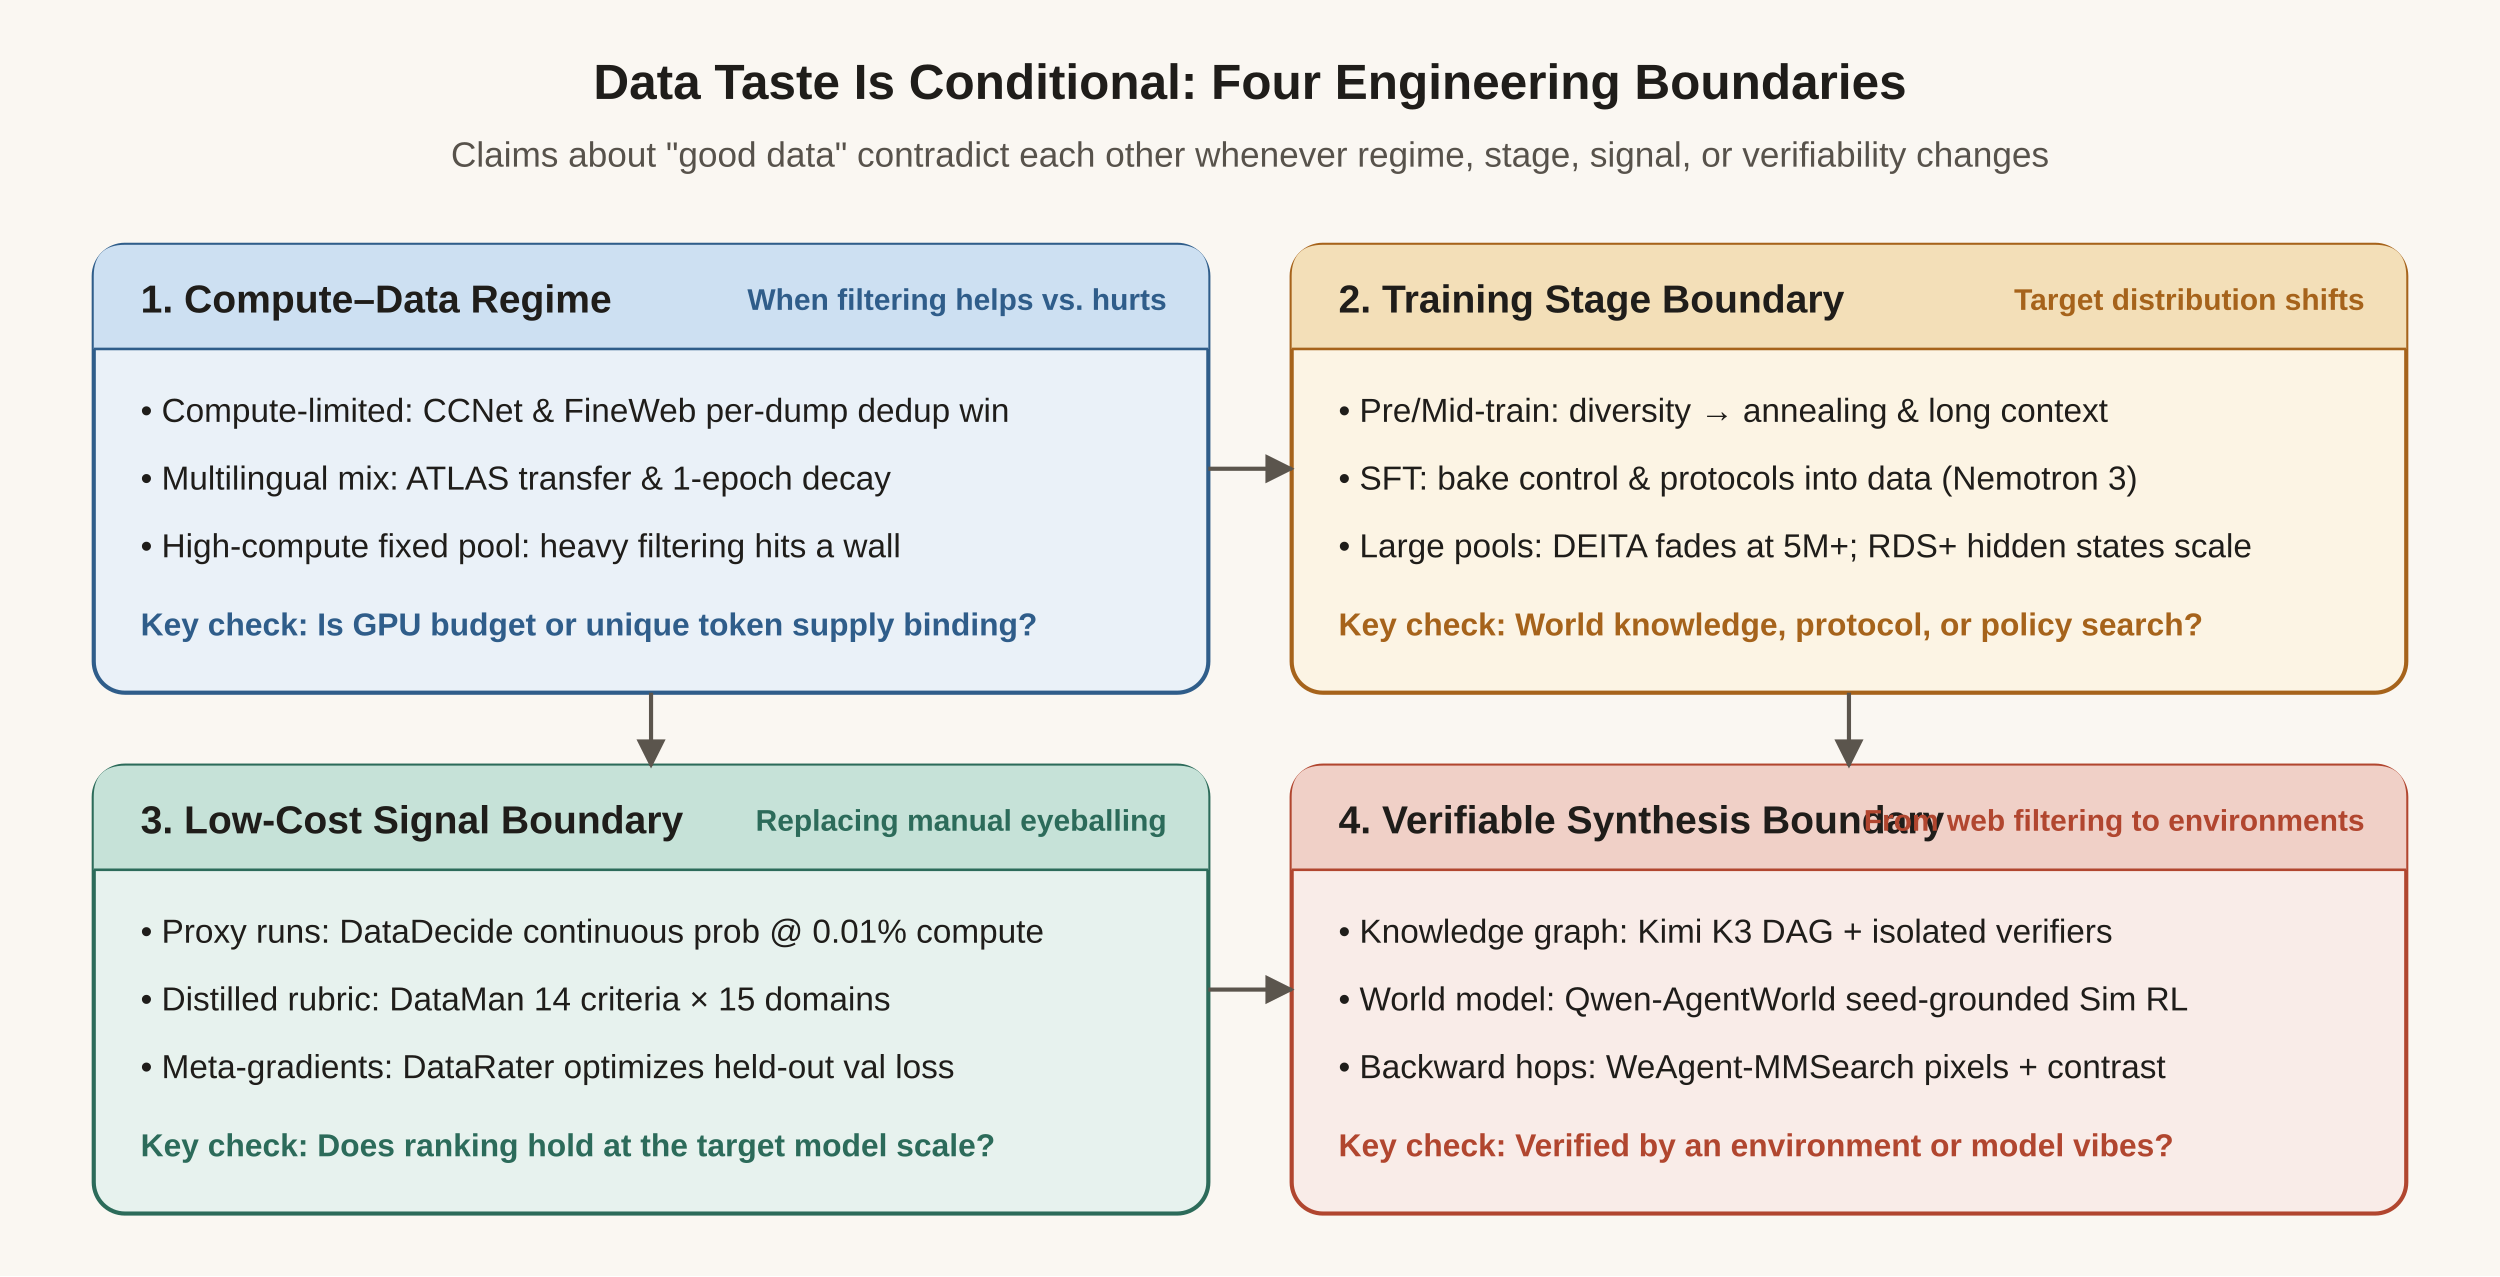
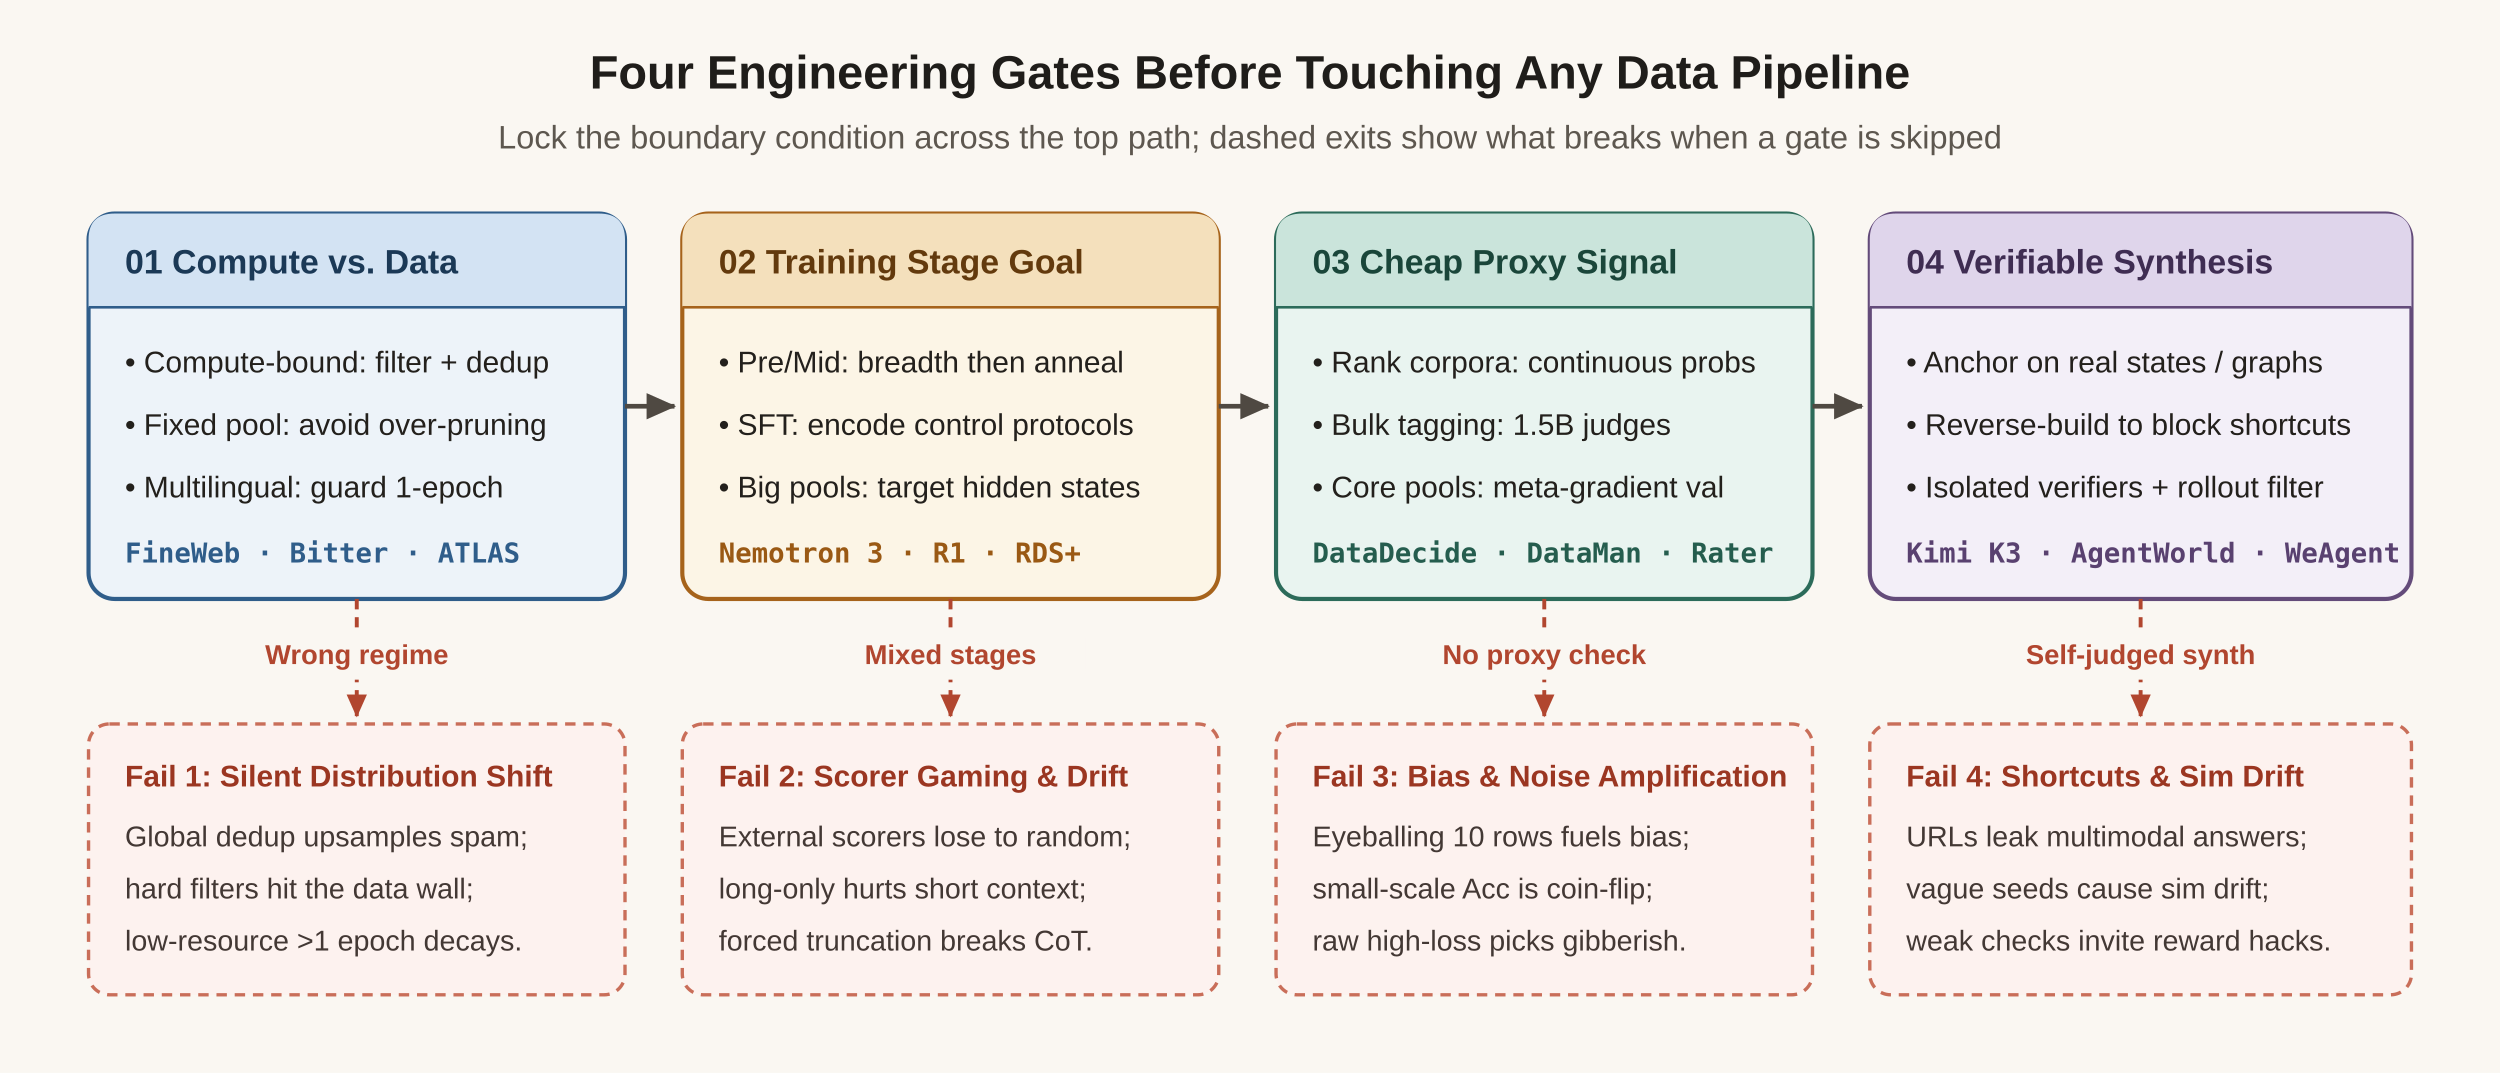
- <svg xmlns="http://www.w3.org/2000/svg" viewBox="0 0 960 490" width="960" height="490" role="img" aria-labelledby="title desc">
+ <svg xmlns="http://www.w3.org/2000/svg" viewBox="0 0 960 412" width="960" height="412" role="img" aria-labelledby="title desc">
  <defs>
-     <marker id="arrow-stone" viewBox="0 0 10 10" refX="9" refY="5" markerWidth="7" markerHeight="7" orient="auto-start-reverse">
-       <path d="M0 0 L10 5 L0 10 z" fill="#5b554d" />
+     <marker id="arrow-main" viewBox="0 0 10 10" refX="8.5" refY="5" markerWidth="7" markerHeight="7" orient="auto">
+       <path d="M0 1 L9 5 L0 9 z" fill="#4f4942" />
+     </marker>
+     <marker id="arrow-fail" viewBox="0 0 10 10" refX="8.5" refY="5" markerWidth="6.5" markerHeight="6.5" orient="auto">
+       <path d="M0 1 L9 5 L0 9 z" fill="#b1462f" />
    </marker>
  </defs>
-   <rect width="960" height="490" fill="#faf7f2" />
-   <text font-family="-apple-system, BlinkMacSystemFont, 'Segoe UI', 'Helvetica Neue', Arial, sans-serif" x="480" y="38" font-size="19" font-weight="700" fill="#1f1d1a" text-anchor="middle">Data Taste Is Conditional: Four Engineering Boundaries</text>
-   <text font-family="-apple-system, BlinkMacSystemFont, 'Segoe UI', 'Helvetica Neue', Arial, sans-serif" x="480" y="64" font-size="13.5" fill="#57524b" text-anchor="middle">Claims about "good data" contradict each other whenever regime, stage, signal, or verifiability changes</text>
-   <rect x="36" y="94" width="428" height="172" rx="12" fill="#eaf1f8" stroke="#2f5d8a" stroke-width="1.6" />
-   <path d="M48 94 H452 Q464 94 464 106 V134 H36 V106 Q36 94 48 94 Z" fill="#cde0f2" />
-   <line x1="36" y1="134" x2="464" y2="134" stroke="#2f5d8a" stroke-width="1" />
-   <text font-family="-apple-system, BlinkMacSystemFont, 'Segoe UI', 'Helvetica Neue', Arial, sans-serif" x="54" y="120" font-size="15" font-weight="700" fill="#1f1d1a">1. Compute–Data Regime</text>
-   <text font-family="-apple-system, BlinkMacSystemFont, 'Segoe UI', 'Helvetica Neue', Arial, sans-serif" x="448" y="119" font-size="11.5" font-weight="600" fill="#2f5d8a" text-anchor="end">When filtering helps vs. hurts</text>
-   <text font-family="-apple-system, BlinkMacSystemFont, 'Segoe UI', 'Helvetica Neue', Arial, sans-serif" x="54" y="162" font-size="12.8" fill="#1f1d1a">• Compute-limited: CCNet &amp; FineWeb per-dump dedup win</text>
-   <text font-family="-apple-system, BlinkMacSystemFont, 'Segoe UI', 'Helvetica Neue', Arial, sans-serif" x="54" y="188" font-size="12.8" fill="#1f1d1a">• Multilingual mix: ATLAS transfer &amp; 1-epoch decay</text>
-   <text font-family="-apple-system, BlinkMacSystemFont, 'Segoe UI', 'Helvetica Neue', Arial, sans-serif" x="54" y="214" font-size="12.8" fill="#1f1d1a">• High-compute fixed pool: heavy filtering hits a wall</text>
-   <text font-family="-apple-system, BlinkMacSystemFont, 'Segoe UI', 'Helvetica Neue', Arial, sans-serif" x="54" y="244" font-size="12.2" font-weight="600" fill="#2f5d8a">Key check: Is GPU budget or unique token supply binding?</text>
-   <rect x="496" y="94" width="428" height="172" rx="12" fill="#fcf4e4" stroke="#a6631b" stroke-width="1.6" />
-   <path d="M508 94 H912 Q924 94 924 106 V134 H496 V106 Q496 94 508 94 Z" fill="#f3dfb8" />
-   <line x1="496" y1="134" x2="924" y2="134" stroke="#a6631b" stroke-width="1" />
-   <text font-family="-apple-system, BlinkMacSystemFont, 'Segoe UI', 'Helvetica Neue', Arial, sans-serif" x="514" y="120" font-size="15" font-weight="700" fill="#1f1d1a">2. Training Stage Boundary</text>
-   <text font-family="-apple-system, BlinkMacSystemFont, 'Segoe UI', 'Helvetica Neue', Arial, sans-serif" x="908" y="119" font-size="11.5" font-weight="600" fill="#a6631b" text-anchor="end">Target distribution shifts</text>
-   <text font-family="-apple-system, BlinkMacSystemFont, 'Segoe UI', 'Helvetica Neue', Arial, sans-serif" x="514" y="162" font-size="12.8" fill="#1f1d1a">• Pre/Mid-train: diversity → annealing &amp; long context</text>
-   <text font-family="-apple-system, BlinkMacSystemFont, 'Segoe UI', 'Helvetica Neue', Arial, sans-serif" x="514" y="188" font-size="12.8" fill="#1f1d1a">• SFT: bake control &amp; protocols into data (Nemotron 3)</text>
-   <text font-family="-apple-system, BlinkMacSystemFont, 'Segoe UI', 'Helvetica Neue', Arial, sans-serif" x="514" y="214" font-size="12.8" fill="#1f1d1a">• Large pools: DEITA fades at 5M+; RDS+ hidden states scale</text>
-   <text font-family="-apple-system, BlinkMacSystemFont, 'Segoe UI', 'Helvetica Neue', Arial, sans-serif" x="514" y="244" font-size="12.2" font-weight="600" fill="#a6631b">Key check: World knowledge, protocol, or policy search?</text>
-   <rect x="36" y="294" width="428" height="172" rx="12" fill="#e7f2ee" stroke="#2c6b5a" stroke-width="1.6" />
-   <path d="M48 294 H452 Q464 294 464 306 V334 H36 V306 Q36 294 48 294 Z" fill="#c6e2d8" />
-   <line x1="36" y1="334" x2="464" y2="334" stroke="#2c6b5a" stroke-width="1" />
-   <text font-family="-apple-system, BlinkMacSystemFont, 'Segoe UI', 'Helvetica Neue', Arial, sans-serif" x="54" y="320" font-size="15" font-weight="700" fill="#1f1d1a">3. Low-Cost Signal Boundary</text>
-   <text font-family="-apple-system, BlinkMacSystemFont, 'Segoe UI', 'Helvetica Neue', Arial, sans-serif" x="448" y="319" font-size="11.5" font-weight="600" fill="#2c6b5a" text-anchor="end">Replacing manual eyeballing</text>
-   <text font-family="-apple-system, BlinkMacSystemFont, 'Segoe UI', 'Helvetica Neue', Arial, sans-serif" x="54" y="362" font-size="12.8" fill="#1f1d1a">• Proxy runs: DataDecide continuous prob @ 0.01% compute</text>
-   <text font-family="-apple-system, BlinkMacSystemFont, 'Segoe UI', 'Helvetica Neue', Arial, sans-serif" x="54" y="388" font-size="12.8" fill="#1f1d1a">• Distilled rubric: DataMan 14 criteria × 15 domains</text>
-   <text font-family="-apple-system, BlinkMacSystemFont, 'Segoe UI', 'Helvetica Neue', Arial, sans-serif" x="54" y="414" font-size="12.8" fill="#1f1d1a">• Meta-gradients: DataRater optimizes held-out val loss</text>
-   <text font-family="-apple-system, BlinkMacSystemFont, 'Segoe UI', 'Helvetica Neue', Arial, sans-serif" x="54" y="444" font-size="12.2" font-weight="600" fill="#2c6b5a">Key check: Does ranking hold at the target model scale?</text>
-   <rect x="496" y="294" width="428" height="172" rx="12" fill="#f9ece8" stroke="#b1462f" stroke-width="1.6" />
-   <path d="M508 294 H912 Q924 294 924 306 V334 H496 V306 Q496 294 508 294 Z" fill="#f0d0c7" />
-   <line x1="496" y1="334" x2="924" y2="334" stroke="#b1462f" stroke-width="1" />
-   <text font-family="-apple-system, BlinkMacSystemFont, 'Segoe UI', 'Helvetica Neue', Arial, sans-serif" x="514" y="320" font-size="15" font-weight="700" fill="#1f1d1a">4. Verifiable Synthesis Boundary</text>
-   <text font-family="-apple-system, BlinkMacSystemFont, 'Segoe UI', 'Helvetica Neue', Arial, sans-serif" x="908" y="319" font-size="11.5" font-weight="600" fill="#b1462f" text-anchor="end">From web filtering to environments</text>
-   <text font-family="-apple-system, BlinkMacSystemFont, 'Segoe UI', 'Helvetica Neue', Arial, sans-serif" x="514" y="362" font-size="12.8" fill="#1f1d1a">• Knowledge graph: Kimi K3 DAG + isolated verifiers</text>
-   <text font-family="-apple-system, BlinkMacSystemFont, 'Segoe UI', 'Helvetica Neue', Arial, sans-serif" x="514" y="388" font-size="12.8" fill="#1f1d1a">• World model: Qwen-AgentWorld seed-grounded Sim RL</text>
-   <text font-family="-apple-system, BlinkMacSystemFont, 'Segoe UI', 'Helvetica Neue', Arial, sans-serif" x="514" y="414" font-size="12.8" fill="#1f1d1a">• Backward hops: WeAgent-MMSearch pixels + contrast</text>
-   <text font-family="-apple-system, BlinkMacSystemFont, 'Segoe UI', 'Helvetica Neue', Arial, sans-serif" x="514" y="444" font-size="12.2" font-weight="600" fill="#b1462f">Key check: Verified by an environment or model vibes?</text>
-   <line x1="464" y1="180" x2="496" y2="180" stroke="#5b554d" stroke-width="1.6" marker-end="url(#arrow-stone)" />
-   <line x1="710" y1="266" x2="710" y2="294" stroke="#5b554d" stroke-width="1.6" marker-end="url(#arrow-stone)" />
-   <line x1="250" y1="266" x2="250" y2="294" stroke="#5b554d" stroke-width="1.6" marker-end="url(#arrow-stone)" />
-   <line x1="464" y1="380" x2="496" y2="380" stroke="#5b554d" stroke-width="1.6" marker-end="url(#arrow-stone)" />
+   <rect width="960" height="412" fill="#faf7f2" />
+   <text font-family="-apple-system, BlinkMacSystemFont, 'Segoe UI', 'Helvetica Neue', Arial, sans-serif" x="480" y="34" font-size="18" font-weight="700" fill="#1f1d1a" text-anchor="middle">Four Engineering Gates Before Touching Any Data Pipeline</text>
+   <text font-family="-apple-system, BlinkMacSystemFont, 'Segoe UI', 'Helvetica Neue', Arial, sans-serif" x="480" y="57" font-size="12.5" fill="#5d574f" text-anchor="middle">Lock the boundary condition across the top path; dashed exits show what breaks when a gate is skipped</text>
+   <rect x="34" y="82" width="206" height="148" rx="10" fill="#edf3f9" stroke="#2f5d8a" stroke-width="1.6" />
+   <path d="M44 82 H230 Q240 82 240 92 V118 H34 V92 Q34 82 44 82 Z" fill="#d3e3f3" />
+   <line x1="34" y1="118" x2="240" y2="118" stroke="#2f5d8a" stroke-width="1" />
+   <text font-family="-apple-system, BlinkMacSystemFont, 'Segoe UI', Arial, sans-serif" x="48" y="105" font-size="13" font-weight="700" fill="#1b3956">01 Compute vs. Data</text>
+   <text font-family="-apple-system, BlinkMacSystemFont, 'Segoe UI', Arial, sans-serif" x="48" y="143" font-size="11.5" fill="#23201c">• Compute-bound: filter + dedup</text>
+   <text font-family="-apple-system, BlinkMacSystemFont, 'Segoe UI', Arial, sans-serif" x="48" y="167" font-size="11.5" fill="#23201c">• Fixed pool: avoid over-pruning</text>
+   <text font-family="-apple-system, BlinkMacSystemFont, 'Segoe UI', Arial, sans-serif" x="48" y="191" font-size="11.5" fill="#23201c">• Multilingual: guard 1-epoch</text>
+   <text font-family="ui-monospace, SFMono-Regular, Menlo, monospace" x="48" y="216" font-size="10.5" font-weight="600" fill="#2f5d8a">FineWeb · Bitter · ATLAS</text>
+   <rect x="262" y="82" width="206" height="148" rx="10" fill="#fcf5e6" stroke="#a6631b" stroke-width="1.6" />
+   <path d="M272 82 H458 Q468 82 468 92 V118 H262 V92 Q262 82 272 82 Z" fill="#f4e0bc" />
+   <line x1="262" y1="118" x2="468" y2="118" stroke="#a6631b" stroke-width="1" />
+   <text font-family="-apple-system, BlinkMacSystemFont, 'Segoe UI', Arial, sans-serif" x="276" y="105" font-size="13" font-weight="700" fill="#633a0d">02 Training Stage Goal</text>
+   <text font-family="-apple-system, BlinkMacSystemFont, 'Segoe UI', Arial, sans-serif" x="276" y="143" font-size="11.5" fill="#23201c">• Pre/Mid: breadth then anneal</text>
+   <text font-family="-apple-system, BlinkMacSystemFont, 'Segoe UI', Arial, sans-serif" x="276" y="167" font-size="11.5" fill="#23201c">• SFT: encode control protocols</text>
+   <text font-family="-apple-system, BlinkMacSystemFont, 'Segoe UI', Arial, sans-serif" x="276" y="191" font-size="11.5" fill="#23201c">• Big pools: target hidden states</text>
+   <text font-family="ui-monospace, SFMono-Regular, Menlo, monospace" x="276" y="216" font-size="10.5" font-weight="600" fill="#9a5914">Nemotron 3 · R1 · RDS+</text>
+   <rect x="490" y="82" width="206" height="148" rx="10" fill="#e9f4f0" stroke="#2c6b5a" stroke-width="1.6" />
+   <path d="M500 82 H686 Q696 82 696 92 V118 H490 V92 Q490 82 500 82 Z" fill="#cae4db" />
+   <line x1="490" y1="118" x2="696" y2="118" stroke="#2c6b5a" stroke-width="1" />
+   <text font-family="-apple-system, BlinkMacSystemFont, 'Segoe UI', Arial, sans-serif" x="504" y="105" font-size="13" font-weight="700" fill="#1a463a">03 Cheap Proxy Signal</text>
+   <text font-family="-apple-system, BlinkMacSystemFont, 'Segoe UI', Arial, sans-serif" x="504" y="143" font-size="11.5" fill="#23201c">• Rank corpora: continuous probs</text>
+   <text font-family="-apple-system, BlinkMacSystemFont, 'Segoe UI', Arial, sans-serif" x="504" y="167" font-size="11.5" fill="#23201c">• Bulk tagging: 1.5B judges</text>
+   <text font-family="-apple-system, BlinkMacSystemFont, 'Segoe UI', Arial, sans-serif" x="504" y="191" font-size="11.5" fill="#23201c">• Core pools: meta-gradient val</text>
+   <text font-family="ui-monospace, SFMono-Regular, Menlo, monospace" x="504" y="216" font-size="10.5" font-weight="600" fill="#255d4e">DataDecide · DataMan · Rater</text>
+   <rect x="718" y="82" width="208" height="148" rx="10" fill="#f3eff8" stroke="#634b7a" stroke-width="1.6" />
+   <path d="M728 82 H916 Q926 82 926 92 V118 H718 V92 Q718 82 728 82 Z" fill="#dfd5eb" />
+   <line x1="718" y1="118" x2="926" y2="118" stroke="#634b7a" stroke-width="1" />
+   <text font-family="-apple-system, BlinkMacSystemFont, 'Segoe UI', Arial, sans-serif" x="732" y="105" font-size="13" font-weight="700" fill="#3f2d52">04 Verifiable Synthesis</text>
+   <text font-family="-apple-system, BlinkMacSystemFont, 'Segoe UI', Arial, sans-serif" x="732" y="143" font-size="11.5" fill="#23201c">• Anchor on real states / graphs</text>
+   <text font-family="-apple-system, BlinkMacSystemFont, 'Segoe UI', Arial, sans-serif" x="732" y="167" font-size="11.5" fill="#23201c">• Reverse-build to block shortcuts</text>
+   <text font-family="-apple-system, BlinkMacSystemFont, 'Segoe UI', Arial, sans-serif" x="732" y="191" font-size="11.5" fill="#23201c">• Isolated verifiers + rollout filter</text>
+   <text font-family="ui-monospace, SFMono-Regular, Menlo, monospace" x="732" y="216" font-size="10.5" font-weight="600" fill="#594170">Kimi K3 · AgentWorld · WeAgent</text>
+   <line x1="240" y1="156" x2="259" y2="156" stroke="#4f4942" stroke-width="1.8" marker-end="url(#arrow-main)" />
+   <line x1="468" y1="156" x2="487" y2="156" stroke="#4f4942" stroke-width="1.8" marker-end="url(#arrow-main)" />
+   <line x1="696" y1="156" x2="715" y2="156" stroke="#4f4942" stroke-width="1.8" marker-end="url(#arrow-main)" />
+   <line x1="137" y1="230" x2="137" y2="275" stroke="#b1462f" stroke-width="1.5" stroke-dasharray="4 3" marker-end="url(#arrow-fail)" />
+   <line x1="365" y1="230" x2="365" y2="275" stroke="#b1462f" stroke-width="1.5" stroke-dasharray="4 3" marker-end="url(#arrow-fail)" />
+   <line x1="593" y1="230" x2="593" y2="275" stroke="#b1462f" stroke-width="1.5" stroke-dasharray="4 3" marker-end="url(#arrow-fail)" />
+   <line x1="822" y1="230" x2="822" y2="275" stroke="#b1462f" stroke-width="1.5" stroke-dasharray="4 3" marker-end="url(#arrow-fail)" />
+   <rect x="85" y="241" width="104" height="20" rx="4" fill="#faf7f2" />
+   <text font-family="-apple-system, BlinkMacSystemFont, 'Segoe UI', Arial, sans-serif" x="137" y="255" font-size="10.5" font-weight="600" fill="#b1462f" text-anchor="middle">Wrong regime</text>
+   <rect x="313" y="241" width="104" height="20" rx="4" fill="#faf7f2" />
+   <text font-family="-apple-system, BlinkMacSystemFont, 'Segoe UI', Arial, sans-serif" x="365" y="255" font-size="10.5" font-weight="600" fill="#b1462f" text-anchor="middle">Mixed stages</text>
+   <rect x="541" y="241" width="104" height="20" rx="4" fill="#faf7f2" />
+   <text font-family="-apple-system, BlinkMacSystemFont, 'Segoe UI', Arial, sans-serif" x="593" y="255" font-size="10.5" font-weight="600" fill="#b1462f" text-anchor="middle">No proxy check</text>
+   <rect x="768" y="241" width="108" height="20" rx="4" fill="#faf7f2" />
+   <text font-family="-apple-system, BlinkMacSystemFont, 'Segoe UI', Arial, sans-serif" x="822" y="255" font-size="10.5" font-weight="600" fill="#b1462f" text-anchor="middle">Self-judged synth</text>
+   <rect x="34" y="278" width="206" height="104" rx="8" fill="#fdf2ef" stroke="#c96e59" stroke-width="1.3" stroke-dasharray="4 3" />
+   <text font-family="-apple-system, BlinkMacSystemFont, 'Segoe UI', Arial, sans-serif" x="48" y="302" font-size="11.5" font-weight="700" fill="#9b3621">Fail 1: Silent Distribution Shift</text>
+   <text font-family="-apple-system, BlinkMacSystemFont, 'Segoe UI', Arial, sans-serif" x="48" y="325" font-size="11" fill="#433834">Global dedup upsamples spam;</text>
+   <text font-family="-apple-system, BlinkMacSystemFont, 'Segoe UI', Arial, sans-serif" x="48" y="345" font-size="11" fill="#433834">hard filters hit the data wall;</text>
+   <text font-family="-apple-system, BlinkMacSystemFont, 'Segoe UI', Arial, sans-serif" x="48" y="365" font-size="11" fill="#433834">low-resource &gt;1 epoch decays.</text>
+   <rect x="262" y="278" width="206" height="104" rx="8" fill="#fdf2ef" stroke="#c96e59" stroke-width="1.3" stroke-dasharray="4 3" />
+   <text font-family="-apple-system, BlinkMacSystemFont, 'Segoe UI', Arial, sans-serif" x="276" y="302" font-size="11.5" font-weight="700" fill="#9b3621">Fail 2: Scorer Gaming &amp; Drift</text>
+   <text font-family="-apple-system, BlinkMacSystemFont, 'Segoe UI', Arial, sans-serif" x="276" y="325" font-size="11" fill="#433834">External scorers lose to random;</text>
+   <text font-family="-apple-system, BlinkMacSystemFont, 'Segoe UI', Arial, sans-serif" x="276" y="345" font-size="11" fill="#433834">long-only hurts short context;</text>
+   <text font-family="-apple-system, BlinkMacSystemFont, 'Segoe UI', Arial, sans-serif" x="276" y="365" font-size="11" fill="#433834">forced truncation breaks CoT.</text>
+   <rect x="490" y="278" width="206" height="104" rx="8" fill="#fdf2ef" stroke="#c96e59" stroke-width="1.3" stroke-dasharray="4 3" />
+   <text font-family="-apple-system, BlinkMacSystemFont, 'Segoe UI', Arial, sans-serif" x="504" y="302" font-size="11.5" font-weight="700" fill="#9b3621">Fail 3: Bias &amp; Noise Amplification</text>
+   <text font-family="-apple-system, BlinkMacSystemFont, 'Segoe UI', Arial, sans-serif" x="504" y="325" font-size="11" fill="#433834">Eyeballing 10 rows fuels bias;</text>
+   <text font-family="-apple-system, BlinkMacSystemFont, 'Segoe UI', Arial, sans-serif" x="504" y="345" font-size="11" fill="#433834">small-scale Acc is coin-flip;</text>
+   <text font-family="-apple-system, BlinkMacSystemFont, 'Segoe UI', Arial, sans-serif" x="504" y="365" font-size="11" fill="#433834">raw high-loss picks gibberish.</text>
+   <rect x="718" y="278" width="208" height="104" rx="8" fill="#fdf2ef" stroke="#c96e59" stroke-width="1.3" stroke-dasharray="4 3" />
+   <text font-family="-apple-system, BlinkMacSystemFont, 'Segoe UI', Arial, sans-serif" x="732" y="302" font-size="11.5" font-weight="700" fill="#9b3621">Fail 4: Shortcuts &amp; Sim Drift</text>
+   <text font-family="-apple-system, BlinkMacSystemFont, 'Segoe UI', Arial, sans-serif" x="732" y="325" font-size="11" fill="#433834">URLs leak multimodal answers;</text>
+   <text font-family="-apple-system, BlinkMacSystemFont, 'Segoe UI', Arial, sans-serif" x="732" y="345" font-size="11" fill="#433834">vague seeds cause sim drift;</text>
+   <text font-family="-apple-system, BlinkMacSystemFont, 'Segoe UI', Arial, sans-serif" x="732" y="365" font-size="11" fill="#433834">weak checks invite reward hacks.</text>
</svg>
